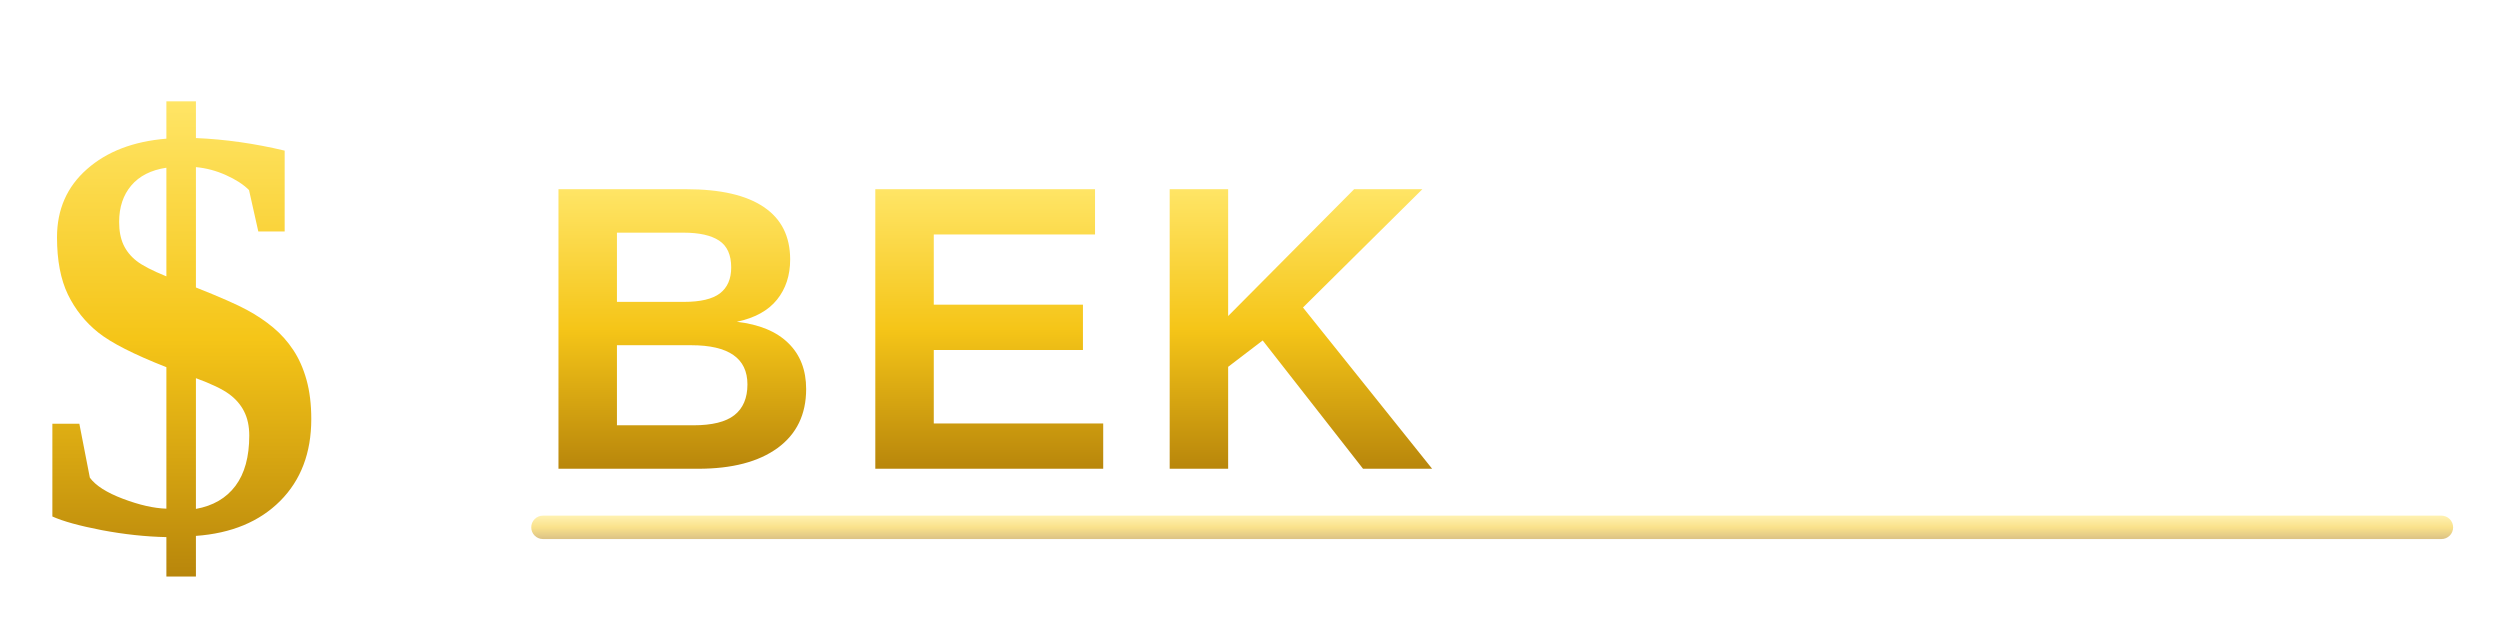
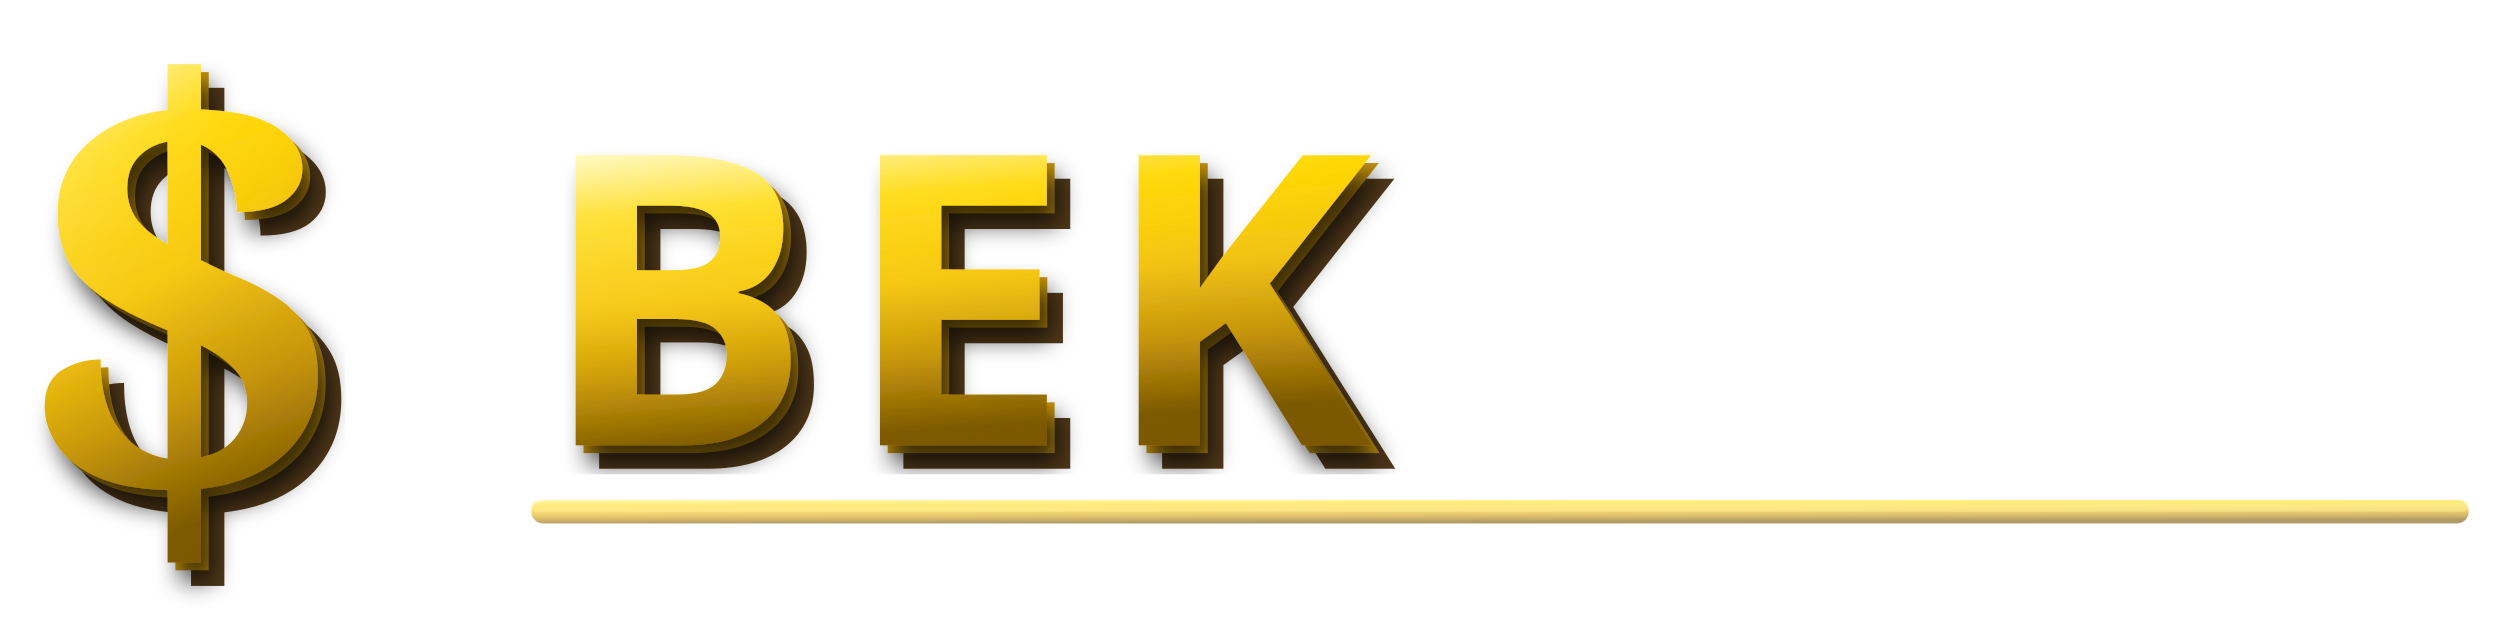
<svg xmlns="http://www.w3.org/2000/svg" viewBox="0 0 320 80">
  <defs>
-     <linearGradient id="gold" x1="0%" y1="0%" x2="0%" y2="100%">
-       <stop offset="0%" style="stop-color:#FFE566" />
-       <stop offset="50%" style="stop-color:#F5C518" />
-       <stop offset="100%" style="stop-color:#B8860B" />
+     <linearGradient id="gold3d" x1="0%" y1="0%" x2="20%" y2="100%">
+       <stop offset="0%" stop-color="#FFF5A0" />
+       <stop offset="20%" stop-color="#FFD700" />
+       <stop offset="50%" stop-color="#F5C518" />
+       <stop offset="75%" stop-color="#C8960C" />
+       <stop offset="100%" stop-color="#7B5800" />
    </linearGradient>
+     <linearGradient id="shine" x1="0%" y1="0%" x2="60%" y2="100%">
+       <stop offset="0%" stop-color="#FFFDE0" stop-opacity="0.9" />
+       <stop offset="50%" stop-color="#FFD700" stop-opacity="0.3" />
+       <stop offset="100%" stop-color="#7B5800" stop-opacity="0" />
+     </linearGradient>
+     <filter id="emboss">
+       <feGaussianBlur in="SourceAlpha" stdDeviation="1.5" result="blur" />
+       <feOffset dx="1.5" dy="2.5" result="shadow" />
+       <feFlood flood-color="#000000" flood-opacity="0.7" result="color" />
+       <feComposite in="color" in2="shadow" operator="in" result="coloredShadow" />
+       <feMerge>
+         <feMergeNode in="coloredShadow" />
+         <feMergeNode in="SourceGraphic" />
+       </feMerge>
+     </filter>
  </defs>
-   <text x="4" y="68" font-family="Georgia, 'Times New Roman', serif" font-size="76" font-weight="bold" fill="url(#gold)">$</text>
-   <text x="68" y="60" font-family="'Arial Black', Arial, sans-serif" font-size="52" font-weight="900" fill="url(#gold)" letter-spacing="3">BEK</text>
-   <rect x="68" y="66" width="246" height="3" rx="1.5" fill="url(#gold)" opacity="0.5" />
+   <text x="5" y="69" font-family="Georgia, serif" font-size="76" font-weight="bold" fill="#3D2200" opacity="0.9">$</text>
+   <text x="3" y="67" font-family="Georgia, serif" font-size="76" font-weight="bold" fill="#C8960C">$</text>
+   <text x="2" y="66" font-family="Georgia, serif" font-size="76" font-weight="bold" fill="url(#gold3d)" filter="url(#emboss)">$</text>
+   <text x="2" y="66" font-family="Georgia, serif" font-size="76" font-weight="bold" fill="url(#shine)" opacity="0.7">$</text>
+   <rect x="68" y="64" width="248" height="3" rx="1.5" fill="url(#gold3d)" opacity="0.6" />
+   <rect x="68" y="64" width="248" height="1.5" rx="0.75" fill="#FFF5A0" opacity="0.4" />
+   <text x="72" y="60" font-family="'Arial Black', sans-serif" font-size="52" font-weight="900" fill="#3D2200" opacity="0.9" letter-spacing="4">BEK</text>
+   <text x="70" y="58" font-family="'Arial Black', sans-serif" font-size="52" font-weight="900" fill="#C8960C" letter-spacing="4">BEK</text>
+   <text x="69" y="57" font-family="'Arial Black', sans-serif" font-size="52" font-weight="900" fill="url(#gold3d)" filter="url(#emboss)" letter-spacing="4">BEK</text>
+   <text x="69" y="57" font-family="'Arial Black', sans-serif" font-size="52" font-weight="900" fill="url(#shine)" opacity="0.6" letter-spacing="4">BEK</text>
</svg>
